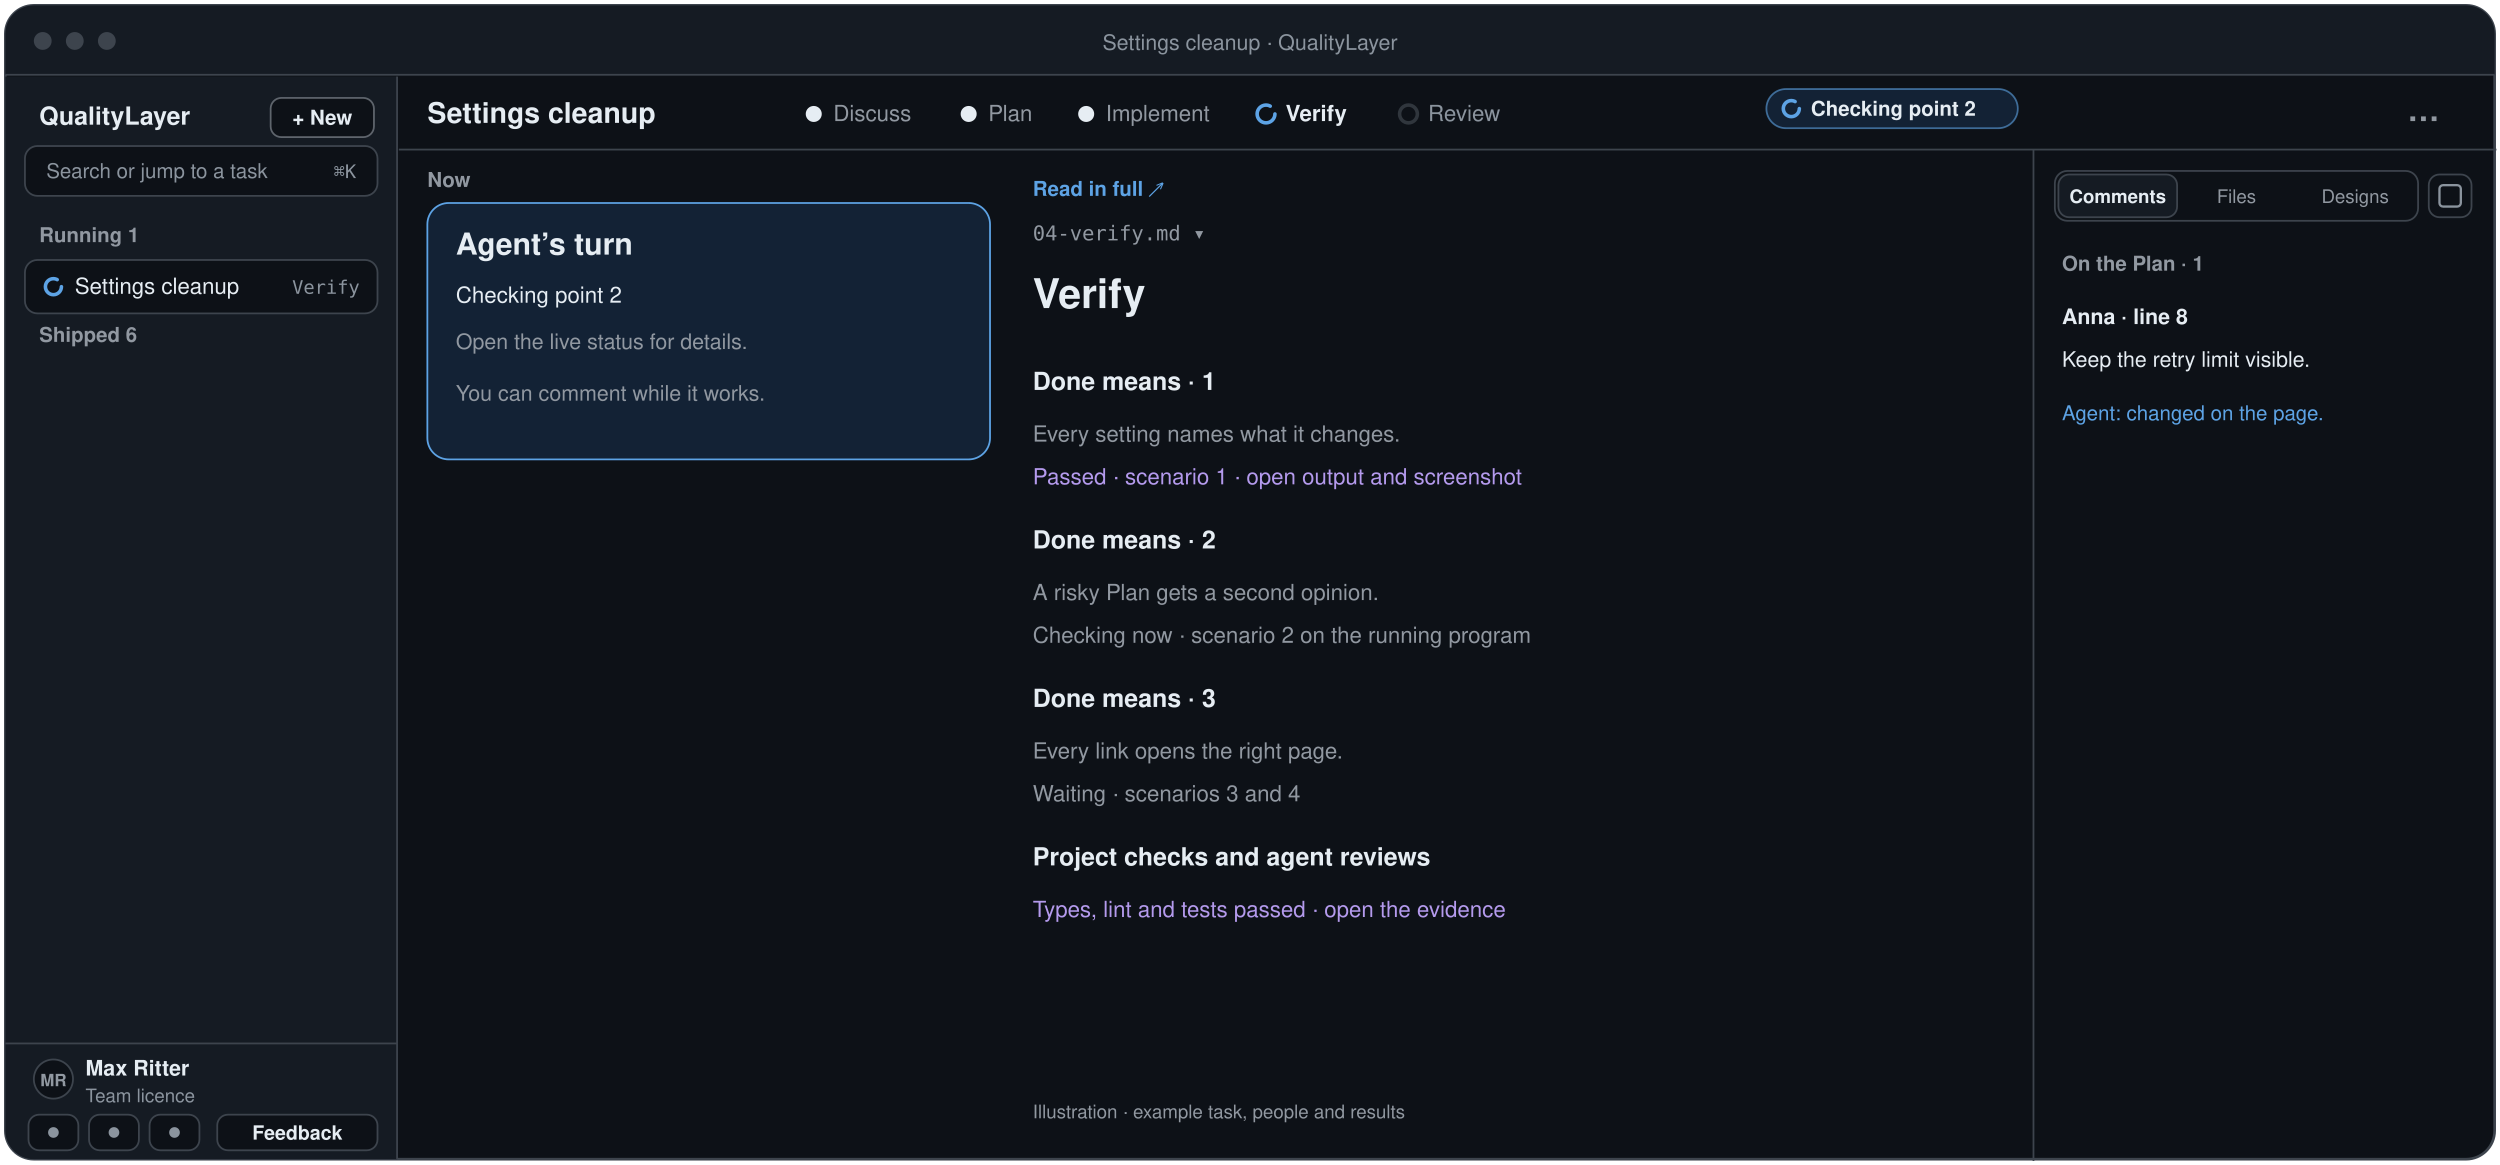
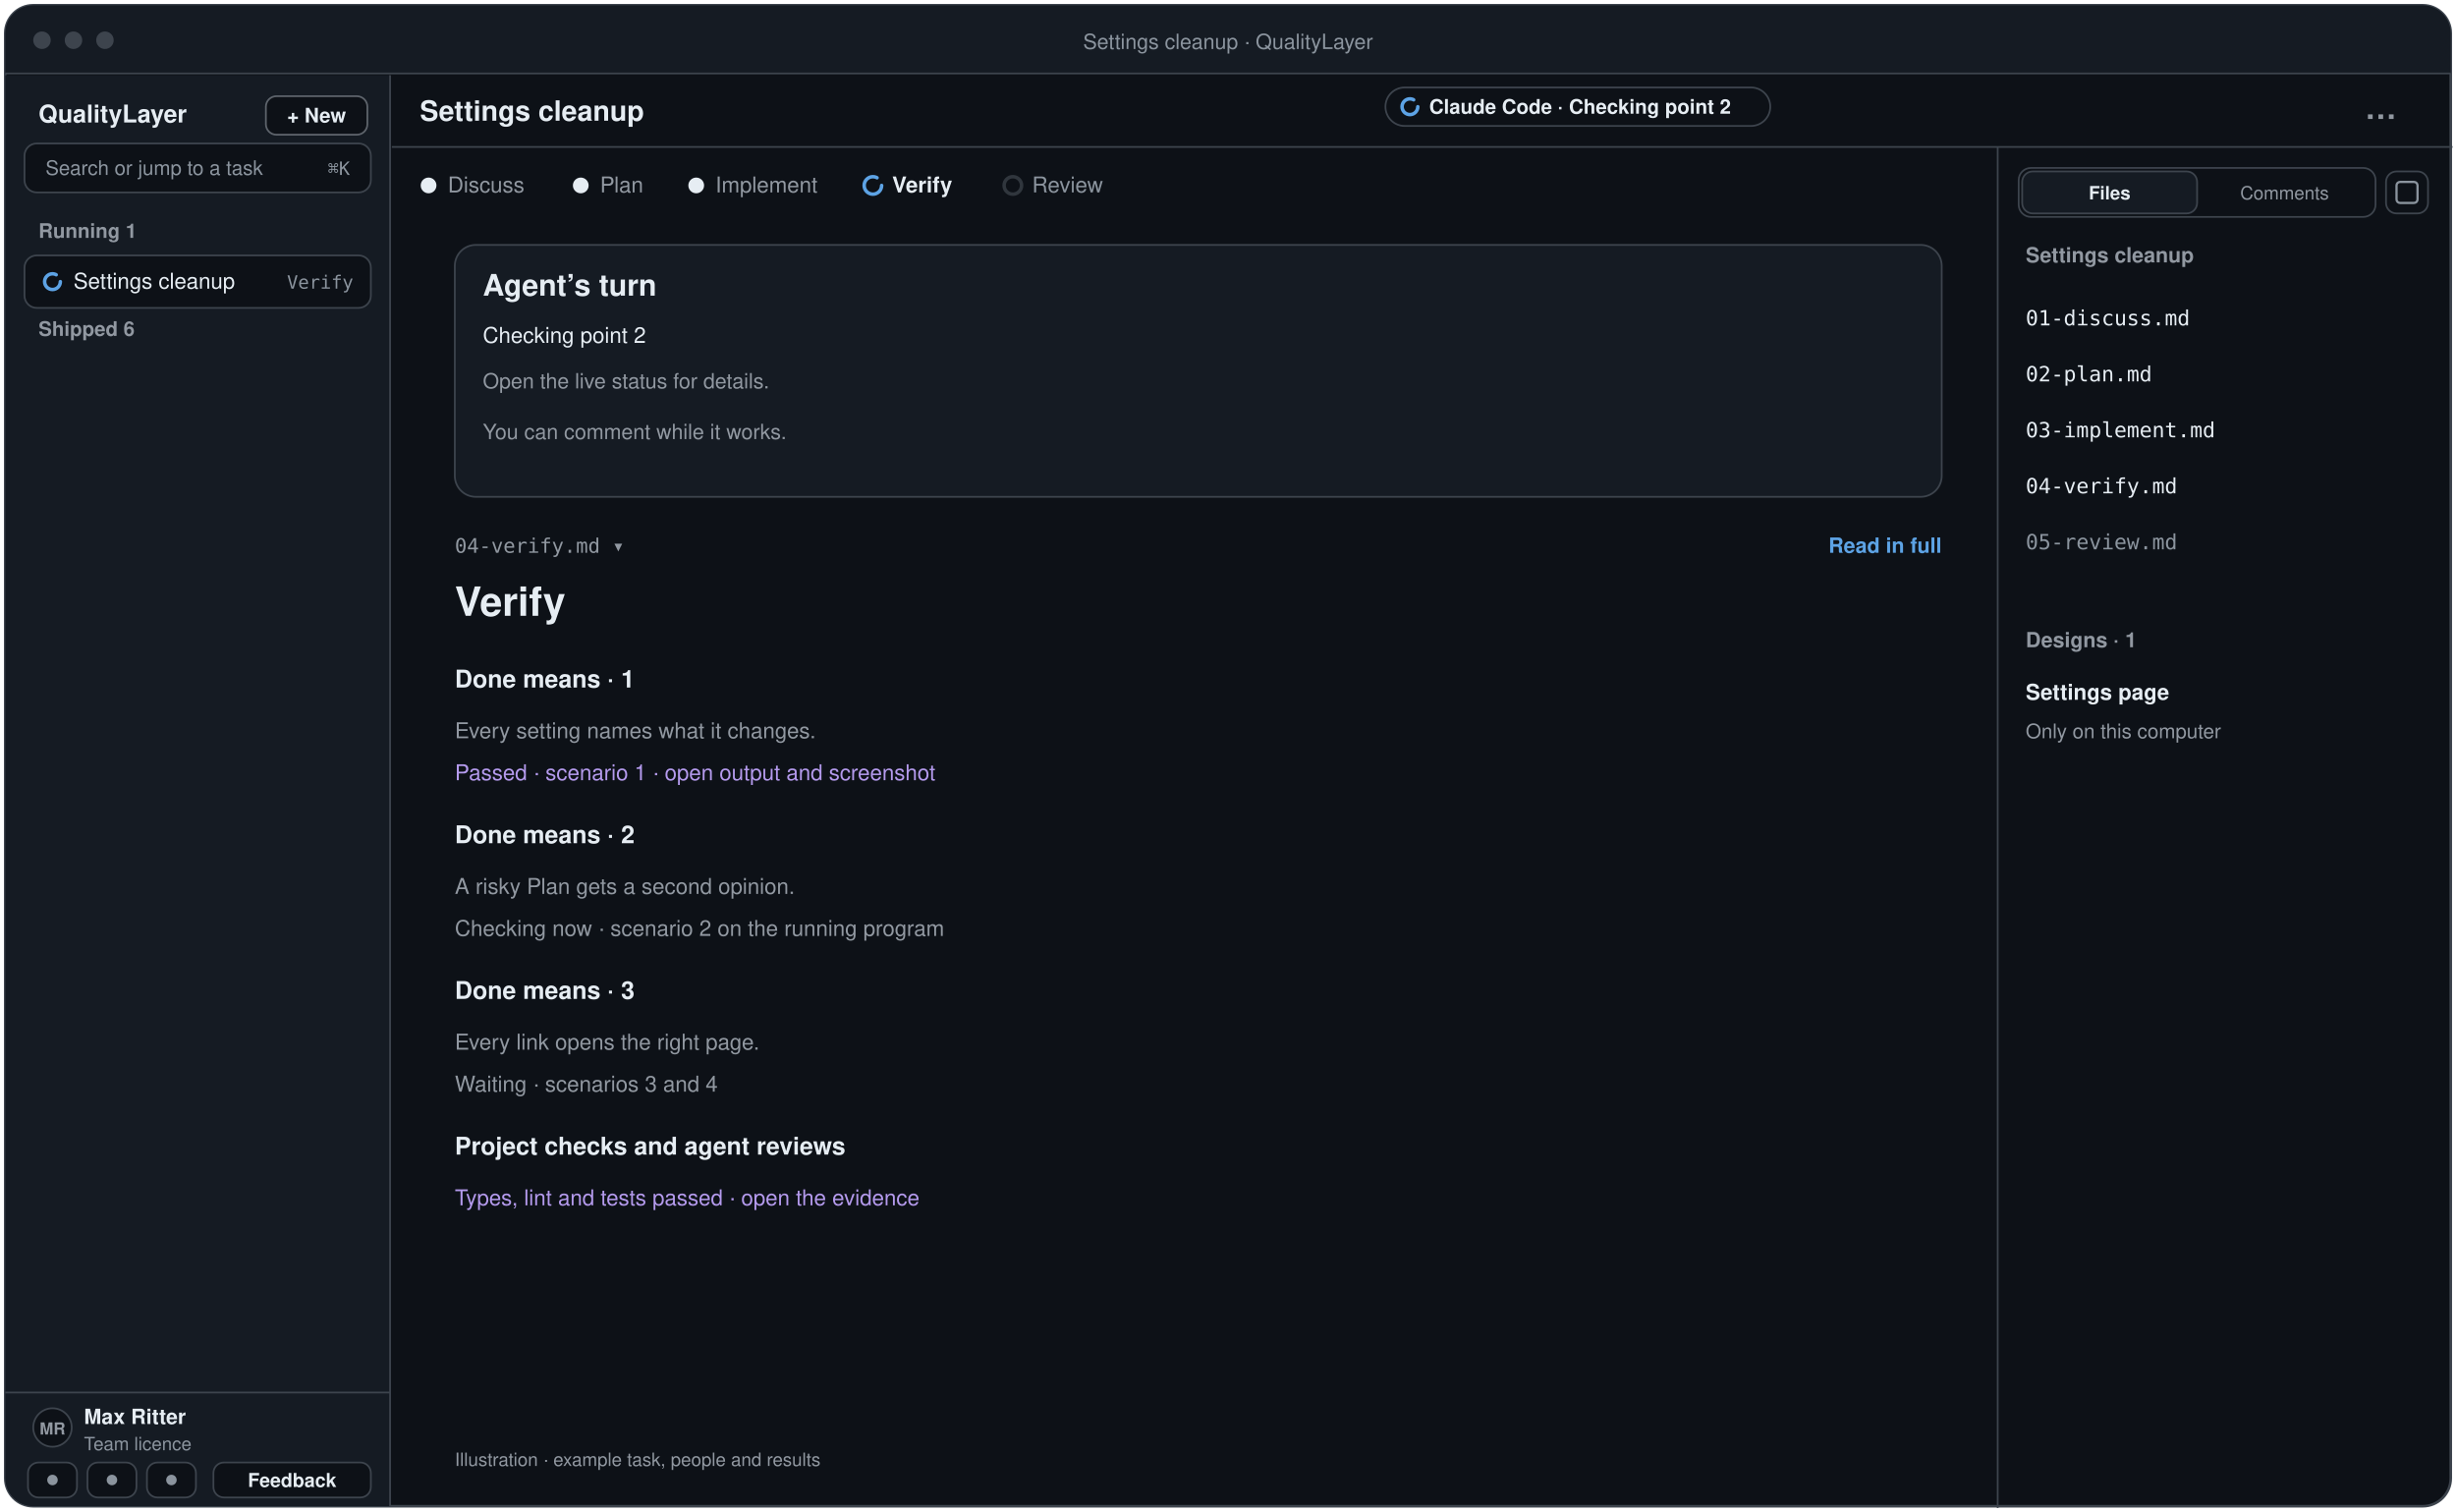
- <svg xmlns="http://www.w3.org/2000/svg" style="background:#0d1117" width="1404" height="654" viewBox="-2 -2 1404 654" role="img" aria-label="Verify in beta.25: live status in the top bar, one Your turn card or the agent’s turn beside the document, and Comments, Files and Designs">
-   <rect x="1" y="1" width="1398" height="648" rx="16" fill="#0d1117" stroke="#3d444d" stroke-width="1.5" />
+ <svg xmlns="http://www.w3.org/2000/svg" style="background:#0d1117" width="1404" height="864" viewBox="-2 -2 1404 864" role="img" aria-label="Verify: named agent status, one focused Your turn card above the work, visible own words and Send for questions, and Files / Comments with designs within Files">
+   <rect x="1" y="1" width="1398" height="858" rx="16" fill="#0d1117" stroke="#3d444d" stroke-width="1.5" />
  <path d="M1 17 a16 16 0 0 1 16 -16 H1383 a16 16 0 0 1 16 16 V40 H1 Z" fill="#151b23" />
  <line x1="1" y1="40" x2="1399" y2="40" stroke="#3d444d" />
  <circle cx="22" cy="21" r="5" fill="#3d444d" />
  <circle cx="40" cy="21" r="5" fill="#3d444d" />
  <circle cx="58" cy="21" r="5" fill="#3d444d" />
  <text x="700.0" y="26" font-family="-apple-system, BlinkMacSystemFont, 'Segoe UI', 'Helvetica Neue', Helvetica, Arial, sans-serif" font-size="12" font-weight="500" fill="#8b949e" text-anchor="middle">Settings cleanup · QualityLayer</text>
-   <path d="M1 41 H221 V649 H17 a16 16 0 0 1 -16 -16 Z" fill="#151b23" />
-   <line x1="221" y1="41" x2="221" y2="649" stroke="#3d444d" />
+   <path d="M1 41 H221 V859 H17 a16 16 0 0 1 -16 -16 Z" fill="#151b23" />
+   <line x1="221" y1="41" x2="221" y2="859" stroke="#3d444d" />
  <text x="20" y="68" font-family="-apple-system, BlinkMacSystemFont, 'Segoe UI', 'Helvetica Neue', Helvetica, Arial, sans-serif" font-size="14" font-weight="700" fill="#e6edf3" text-anchor="start">QualityLayer</text>
  <rect x="150" y="53" width="58" height="22" rx="6" fill="#0d1117" stroke="#9198a1" stroke-opacity="0.6" />
  <text x="179" y="68" font-family="-apple-system, BlinkMacSystemFont, 'Segoe UI', 'Helvetica Neue', Helvetica, Arial, sans-serif" font-size="11.5" font-weight="600" fill="#e6edf3" text-anchor="middle">+ New</text>
  <rect x="12" y="80" width="198" height="28" rx="7" fill="#0d1117" stroke="#3d444d" />
  <text x="24" y="98" font-family="-apple-system, BlinkMacSystemFont, 'Segoe UI', 'Helvetica Neue', Helvetica, Arial, sans-serif" font-size="11.5" font-weight="400" fill="#8b949e" text-anchor="start">Search or jump to a task</text>
  <text x="198" y="98" font-family="ui-monospace, SFMono-Regular, Menlo, Consolas, monospace" font-size="10.5" font-weight="500" fill="#8b949e" text-anchor="end">⌘K</text>
  <text x="20" y="134" font-family="-apple-system, BlinkMacSystemFont, 'Segoe UI', 'Helvetica Neue', Helvetica, Arial, sans-serif" font-size="11.5" font-weight="650" fill="#9198a1" text-anchor="start">Running  1</text>
  <rect x="12" y="144" width="198" height="30" rx="7" fill="#0d1117" stroke="#3d444d" />
  <circle cx="28" cy="159" r="4.5" fill="none" stroke="#5da3e5" stroke-width="2" stroke-dasharray="23.4 5.4" stroke-linecap="round" />
  <text x="40" y="163" font-family="-apple-system, BlinkMacSystemFont, 'Segoe UI', 'Helvetica Neue', Helvetica, Arial, sans-serif" font-size="12.5" font-weight="500" fill="#e6edf3" text-anchor="start">Settings cleanup</text>
  <text x="200" y="163" font-family="ui-monospace, SFMono-Regular, Menlo, Consolas, monospace" font-size="10.5" font-weight="500" fill="#8b949e" text-anchor="end">Verify</text>
  <text x="20" y="190" font-family="-apple-system, BlinkMacSystemFont, 'Segoe UI', 'Helvetica Neue', Helvetica, Arial, sans-serif" font-size="11.5" font-weight="650" fill="#9198a1" text-anchor="start">Shipped  6</text>
-   <line x1="1" y1="584" x2="221" y2="584" stroke="#3d444d" />
-   <circle cx="28" cy="604" r="11" fill="#0d1117" stroke="#3d444d" />
-   <text x="28" y="608" font-family="-apple-system, BlinkMacSystemFont, 'Segoe UI', 'Helvetica Neue', Helvetica, Arial, sans-serif" font-size="9.5" font-weight="650" fill="#9198a1" text-anchor="middle">MR</text>
-   <text x="46" y="602" font-family="-apple-system, BlinkMacSystemFont, 'Segoe UI', 'Helvetica Neue', Helvetica, Arial, sans-serif" font-size="12" font-weight="600" fill="#e6edf3" text-anchor="start">Max Ritter</text>
-   <text x="46" y="617" font-family="-apple-system, BlinkMacSystemFont, 'Segoe UI', 'Helvetica Neue', Helvetica, Arial, sans-serif" font-size="10.5" font-weight="400" fill="#8b949e" text-anchor="start">Team licence</text>
-   <rect x="14" y="624" width="28" height="20" rx="6" fill="#0d1117" stroke="#3d444d" />
-   <circle cx="28" cy="634" r="3" fill="#8b949e" />
-   <rect x="48" y="624" width="28" height="20" rx="6" fill="#0d1117" stroke="#3d444d" />
-   <circle cx="62" cy="634" r="3" fill="#8b949e" />
-   <rect x="82" y="624" width="28" height="20" rx="6" fill="#0d1117" stroke="#3d444d" />
-   <circle cx="96" cy="634" r="3" fill="#8b949e" />
-   <rect x="120" y="624" width="90" height="20" rx="6" fill="#0d1117" stroke="#3d444d" />
-   <text x="165" y="638" font-family="-apple-system, BlinkMacSystemFont, 'Segoe UI', 'Helvetica Neue', Helvetica, Arial, sans-serif" font-size="11" font-weight="600" fill="#e6edf3" text-anchor="middle">Feedback</text>
+   <line x1="1" y1="794" x2="221" y2="794" stroke="#3d444d" />
+   <circle cx="28" cy="814" r="11" fill="#0d1117" stroke="#3d444d" />
+   <text x="28" y="818" font-family="-apple-system, BlinkMacSystemFont, 'Segoe UI', 'Helvetica Neue', Helvetica, Arial, sans-serif" font-size="9.5" font-weight="650" fill="#9198a1" text-anchor="middle">MR</text>
+   <text x="46" y="812" font-family="-apple-system, BlinkMacSystemFont, 'Segoe UI', 'Helvetica Neue', Helvetica, Arial, sans-serif" font-size="12" font-weight="600" fill="#e6edf3" text-anchor="start">Max Ritter</text>
+   <text x="46" y="827" font-family="-apple-system, BlinkMacSystemFont, 'Segoe UI', 'Helvetica Neue', Helvetica, Arial, sans-serif" font-size="10.5" font-weight="400" fill="#8b949e" text-anchor="start">Team licence</text>
+   <rect x="14" y="834" width="28" height="20" rx="6" fill="#0d1117" stroke="#3d444d" />
+   <circle cx="28" cy="844" r="3" fill="#8b949e" />
+   <rect x="48" y="834" width="28" height="20" rx="6" fill="#0d1117" stroke="#3d444d" />
+   <circle cx="62" cy="844" r="3" fill="#8b949e" />
+   <rect x="82" y="834" width="28" height="20" rx="6" fill="#0d1117" stroke="#3d444d" />
+   <circle cx="96" cy="844" r="3" fill="#8b949e" />
+   <rect x="120" y="834" width="90" height="20" rx="6" fill="#0d1117" stroke="#3d444d" />
+   <text x="165" y="848" font-family="-apple-system, BlinkMacSystemFont, 'Segoe UI', 'Helvetica Neue', Helvetica, Arial, sans-serif" font-size="11" font-weight="600" fill="#e6edf3" text-anchor="middle">Feedback</text>
  <text x="238" y="67" font-family="-apple-system, BlinkMacSystemFont, 'Segoe UI', 'Helvetica Neue', Helvetica, Arial, sans-serif" font-size="16" font-weight="650" fill="#e6edf3" text-anchor="start">Settings cleanup</text>
-   <circle cx="455" cy="62" r="4.5" fill="#e6edf3" />
-   <text x="466" y="66" font-family="-apple-system, BlinkMacSystemFont, 'Segoe UI', 'Helvetica Neue', Helvetica, Arial, sans-serif" font-size="12.5" font-weight="400" fill="#9198a1">Discuss</text>
-   <circle cx="542.0" cy="62" r="4.5" fill="#e6edf3" />
-   <text x="553.0" y="66" font-family="-apple-system, BlinkMacSystemFont, 'Segoe UI', 'Helvetica Neue', Helvetica, Arial, sans-serif" font-size="12.5" font-weight="400" fill="#9198a1">Plan</text>
-   <circle cx="608.0" cy="62" r="4.5" fill="#e6edf3" />
-   <text x="619.0" y="66" font-family="-apple-system, BlinkMacSystemFont, 'Segoe UI', 'Helvetica Neue', Helvetica, Arial, sans-serif" font-size="12.5" font-weight="400" fill="#9198a1">Implement</text>
-   <circle cx="709.0" cy="62" r="5" fill="none" stroke="#5da3e5" stroke-width="2" stroke-dasharray="26.0 6.0" stroke-linecap="round" />
-   <text x="720.0" y="66" font-family="-apple-system, BlinkMacSystemFont, 'Segoe UI', 'Helvetica Neue', Helvetica, Arial, sans-serif" font-size="12.5" font-weight="600" fill="#e6edf3">Verify</text>
-   <circle cx="789.0" cy="62" r="5" fill="none" stroke="#30363d" stroke-width="2" />
-   <text x="800.0" y="66" font-family="-apple-system, BlinkMacSystemFont, 'Segoe UI', 'Helvetica Neue', Helvetica, Arial, sans-serif" font-size="12.5" font-weight="400" fill="#8b949e">Review</text>
-   <rect x="990" y="48" width="141.2" height="22" rx="11" fill="#132235" stroke="#5da3e5" stroke-opacity="0.6" />
-   <circle cx="1004" cy="59" r="4.5" fill="none" stroke="#5da3e5" stroke-width="2" stroke-dasharray="23.4 5.4" stroke-linecap="round" />
-   <text x="1015" y="63" font-family="-apple-system, BlinkMacSystemFont, 'Segoe UI', 'Helvetica Neue', Helvetica, Arial, sans-serif" font-size="11.5" font-weight="600" fill="#e6edf3" text-anchor="start">Checking point 2</text>
+   <circle cx="243" cy="104" r="4.5" fill="#e6edf3" />
+   <text x="254" y="108" font-family="-apple-system, BlinkMacSystemFont, 'Segoe UI', 'Helvetica Neue', Helvetica, Arial, sans-serif" font-size="12.5" font-weight="400" fill="#9198a1">Discuss</text>
+   <circle cx="330.0" cy="104" r="4.5" fill="#e6edf3" />
+   <text x="341.0" y="108" font-family="-apple-system, BlinkMacSystemFont, 'Segoe UI', 'Helvetica Neue', Helvetica, Arial, sans-serif" font-size="12.5" font-weight="400" fill="#9198a1">Plan</text>
+   <circle cx="396.0" cy="104" r="4.5" fill="#e6edf3" />
+   <text x="407.0" y="108" font-family="-apple-system, BlinkMacSystemFont, 'Segoe UI', 'Helvetica Neue', Helvetica, Arial, sans-serif" font-size="12.5" font-weight="400" fill="#9198a1">Implement</text>
+   <circle cx="497.0" cy="104" r="5" fill="none" stroke="#5da3e5" stroke-width="2" stroke-dasharray="26.0 6.0" stroke-linecap="round" />
+   <text x="508.0" y="108" font-family="-apple-system, BlinkMacSystemFont, 'Segoe UI', 'Helvetica Neue', Helvetica, Arial, sans-serif" font-size="12.5" font-weight="600" fill="#e6edf3">Verify</text>
+   <circle cx="577.0" cy="104" r="5" fill="none" stroke="#30363d" stroke-width="2" />
+   <text x="588.0" y="108" font-family="-apple-system, BlinkMacSystemFont, 'Segoe UI', 'Helvetica Neue', Helvetica, Arial, sans-serif" font-size="12.5" font-weight="400" fill="#8b949e">Review</text>
+   <rect x="790" y="48" width="220.0" height="22" rx="11" fill="#0d1117" stroke="#3d444d" />
+   <circle cx="804" cy="59" r="4.5" fill="none" stroke="#5da3e5" stroke-width="2" stroke-dasharray="23.4 5.4" stroke-linecap="round" />
+   <text x="815" y="63" font-family="-apple-system, BlinkMacSystemFont, 'Segoe UI', 'Helvetica Neue', Helvetica, Arial, sans-serif" font-size="11.5" font-weight="600" fill="#e6edf3" text-anchor="start">Claude Code · Checking point 2</text>
  <text x="1368" y="66" font-family="-apple-system, BlinkMacSystemFont, 'Segoe UI', 'Helvetica Neue', Helvetica, Arial, sans-serif" font-size="18" font-weight="650" fill="#9198a1" text-anchor="end">…</text>
  <line x1="222" y1="82" x2="1400" y2="82" stroke="#3d444d" />
-   <text x="238" y="103" font-family="-apple-system, BlinkMacSystemFont, 'Segoe UI', 'Helvetica Neue', Helvetica, Arial, sans-serif" font-size="11.5" font-weight="650" fill="#9198a1" text-anchor="start">Now</text>
-   <rect x="238" y="112" width="316" height="144" rx="12" fill="#132235" stroke="#5da3e5" stroke-width="1" />
-   <text x="254" y="141" font-family="-apple-system, BlinkMacSystemFont, 'Segoe UI', 'Helvetica Neue', Helvetica, Arial, sans-serif" font-size="17" font-weight="650" fill="#e6edf3" text-anchor="start">Agent’s turn</text>
-   <text x="254" y="168" font-family="-apple-system, BlinkMacSystemFont, 'Segoe UI', 'Helvetica Neue', Helvetica, Arial, sans-serif" font-size="12.5" font-weight="500" fill="#e6edf3" text-anchor="start">Checking point 2</text>
-   <text x="254" y="194" font-family="-apple-system, BlinkMacSystemFont, 'Segoe UI', 'Helvetica Neue', Helvetica, Arial, sans-serif" font-size="12" font-weight="400" fill="#9198a1" text-anchor="start">Open the live status for details.</text>
-   <text x="254" y="223" font-family="-apple-system, BlinkMacSystemFont, 'Segoe UI', 'Helvetica Neue', Helvetica, Arial, sans-serif" font-size="12" font-weight="400" fill="#9198a1" text-anchor="start">You can comment while it works.</text>
-   <text x="578" y="108" font-family="-apple-system, BlinkMacSystemFont, 'Segoe UI', 'Helvetica Neue', Helvetica, Arial, sans-serif" font-size="11.5" font-weight="600" fill="#5da3e5" text-anchor="start">Read in full  ↗</text>
-   <text x="578" y="133" font-family="ui-monospace, SFMono-Regular, Menlo, Consolas, monospace" font-size="11.5" font-weight="500" fill="#9198a1" text-anchor="start">04-verify.md  ▾</text>
-   <text x="578" y="171" font-family="-apple-system, BlinkMacSystemFont, 'Segoe UI', 'Helvetica Neue', Helvetica, Arial, sans-serif" font-size="23" font-weight="650" fill="#e6edf3" text-anchor="start">Verify</text>
-   <text x="578" y="217" font-family="-apple-system, BlinkMacSystemFont, 'Segoe UI', 'Helvetica Neue', Helvetica, Arial, sans-serif" font-size="14" font-weight="650" fill="#e6edf3" text-anchor="start">Done means · 1</text>
-   <text x="578" y="246" font-family="-apple-system, BlinkMacSystemFont, 'Segoe UI', 'Helvetica Neue', Helvetica, Arial, sans-serif" font-size="12.5" font-weight="500" fill="#9198a1" text-anchor="start">Every setting names what it changes.</text>
-   <text x="578" y="270" font-family="-apple-system, BlinkMacSystemFont, 'Segoe UI', 'Helvetica Neue', Helvetica, Arial, sans-serif" font-size="12.5" font-weight="500" fill="#b49aed" text-anchor="start">Passed · scenario 1 · open output and screenshot</text>
-   <text x="578" y="306" font-family="-apple-system, BlinkMacSystemFont, 'Segoe UI', 'Helvetica Neue', Helvetica, Arial, sans-serif" font-size="14" font-weight="650" fill="#e6edf3" text-anchor="start">Done means · 2</text>
-   <text x="578" y="335" font-family="-apple-system, BlinkMacSystemFont, 'Segoe UI', 'Helvetica Neue', Helvetica, Arial, sans-serif" font-size="12.5" font-weight="500" fill="#9198a1" text-anchor="start">A risky Plan gets a second opinion.</text>
-   <text x="578" y="359" font-family="-apple-system, BlinkMacSystemFont, 'Segoe UI', 'Helvetica Neue', Helvetica, Arial, sans-serif" font-size="12.5" font-weight="500" fill="#9198a1" text-anchor="start">Checking now · scenario 2 on the running program</text>
-   <text x="578" y="395" font-family="-apple-system, BlinkMacSystemFont, 'Segoe UI', 'Helvetica Neue', Helvetica, Arial, sans-serif" font-size="14" font-weight="650" fill="#e6edf3" text-anchor="start">Done means · 3</text>
-   <text x="578" y="424" font-family="-apple-system, BlinkMacSystemFont, 'Segoe UI', 'Helvetica Neue', Helvetica, Arial, sans-serif" font-size="12.5" font-weight="500" fill="#9198a1" text-anchor="start">Every link opens the right page.</text>
-   <text x="578" y="448" font-family="-apple-system, BlinkMacSystemFont, 'Segoe UI', 'Helvetica Neue', Helvetica, Arial, sans-serif" font-size="12.5" font-weight="500" fill="#9198a1" text-anchor="start">Waiting · scenarios 3 and 4</text>
-   <text x="578" y="484" font-family="-apple-system, BlinkMacSystemFont, 'Segoe UI', 'Helvetica Neue', Helvetica, Arial, sans-serif" font-size="14" font-weight="650" fill="#e6edf3" text-anchor="start">Project checks and agent reviews</text>
-   <text x="578" y="513" font-family="-apple-system, BlinkMacSystemFont, 'Segoe UI', 'Helvetica Neue', Helvetica, Arial, sans-serif" font-size="12.5" font-weight="500" fill="#b49aed" text-anchor="start">Types, lint and tests passed · open the evidence</text>
-   <line x1="1140" y1="82" x2="1140" y2="650" stroke="#3d444d" />
+   <rect x="258" y="138" width="850" height="144" rx="12" fill="#151b23" stroke="#3d444d" stroke-width="1" />
+   <text x="274" y="167" font-family="-apple-system, BlinkMacSystemFont, 'Segoe UI', 'Helvetica Neue', Helvetica, Arial, sans-serif" font-size="17" font-weight="650" fill="#e6edf3" text-anchor="start">Agent’s turn</text>
+   <text x="274" y="194" font-family="-apple-system, BlinkMacSystemFont, 'Segoe UI', 'Helvetica Neue', Helvetica, Arial, sans-serif" font-size="12.5" font-weight="500" fill="#e6edf3" text-anchor="start">Checking point 2</text>
+   <text x="274" y="220" font-family="-apple-system, BlinkMacSystemFont, 'Segoe UI', 'Helvetica Neue', Helvetica, Arial, sans-serif" font-size="12" font-weight="400" fill="#9198a1" text-anchor="start">Open the live status for details.</text>
+   <text x="274" y="249" font-family="-apple-system, BlinkMacSystemFont, 'Segoe UI', 'Helvetica Neue', Helvetica, Arial, sans-serif" font-size="12" font-weight="400" fill="#9198a1" text-anchor="start">You can comment while it works.</text>
+   <text x="258" y="314" font-family="ui-monospace, SFMono-Regular, Menlo, Consolas, monospace" font-size="11.5" font-weight="500" fill="#9198a1" text-anchor="start">04-verify.md  ▾</text>
+   <text x="1108" y="314" font-family="-apple-system, BlinkMacSystemFont, 'Segoe UI', 'Helvetica Neue', Helvetica, Arial, sans-serif" font-size="12" font-weight="600" fill="#5da3e5" text-anchor="end">Read in full</text>
+   <text x="258" y="350" font-family="-apple-system, BlinkMacSystemFont, 'Segoe UI', 'Helvetica Neue', Helvetica, Arial, sans-serif" font-size="23" font-weight="650" fill="#e6edf3" text-anchor="start">Verify</text>
+   <text x="258" y="391" font-family="-apple-system, BlinkMacSystemFont, 'Segoe UI', 'Helvetica Neue', Helvetica, Arial, sans-serif" font-size="14" font-weight="650" fill="#e6edf3" text-anchor="start">Done means · 1</text>
+   <text x="258" y="420" font-family="-apple-system, BlinkMacSystemFont, 'Segoe UI', 'Helvetica Neue', Helvetica, Arial, sans-serif" font-size="12.5" font-weight="500" fill="#9198a1" text-anchor="start">Every setting names what it changes.</text>
+   <text x="258" y="444" font-family="-apple-system, BlinkMacSystemFont, 'Segoe UI', 'Helvetica Neue', Helvetica, Arial, sans-serif" font-size="12.5" font-weight="500" fill="#b49aed" text-anchor="start">Passed · scenario 1 · open output and screenshot</text>
+   <text x="258" y="480" font-family="-apple-system, BlinkMacSystemFont, 'Segoe UI', 'Helvetica Neue', Helvetica, Arial, sans-serif" font-size="14" font-weight="650" fill="#e6edf3" text-anchor="start">Done means · 2</text>
+   <text x="258" y="509" font-family="-apple-system, BlinkMacSystemFont, 'Segoe UI', 'Helvetica Neue', Helvetica, Arial, sans-serif" font-size="12.5" font-weight="500" fill="#9198a1" text-anchor="start">A risky Plan gets a second opinion.</text>
+   <text x="258" y="533" font-family="-apple-system, BlinkMacSystemFont, 'Segoe UI', 'Helvetica Neue', Helvetica, Arial, sans-serif" font-size="12.5" font-weight="500" fill="#9198a1" text-anchor="start">Checking now · scenario 2 on the running program</text>
+   <text x="258" y="569" font-family="-apple-system, BlinkMacSystemFont, 'Segoe UI', 'Helvetica Neue', Helvetica, Arial, sans-serif" font-size="14" font-weight="650" fill="#e6edf3" text-anchor="start">Done means · 3</text>
+   <text x="258" y="598" font-family="-apple-system, BlinkMacSystemFont, 'Segoe UI', 'Helvetica Neue', Helvetica, Arial, sans-serif" font-size="12.5" font-weight="500" fill="#9198a1" text-anchor="start">Every link opens the right page.</text>
+   <text x="258" y="622" font-family="-apple-system, BlinkMacSystemFont, 'Segoe UI', 'Helvetica Neue', Helvetica, Arial, sans-serif" font-size="12.5" font-weight="500" fill="#9198a1" text-anchor="start">Waiting · scenarios 3 and 4</text>
+   <text x="258" y="658" font-family="-apple-system, BlinkMacSystemFont, 'Segoe UI', 'Helvetica Neue', Helvetica, Arial, sans-serif" font-size="14" font-weight="650" fill="#e6edf3" text-anchor="start">Project checks and agent reviews</text>
+   <text x="258" y="687" font-family="-apple-system, BlinkMacSystemFont, 'Segoe UI', 'Helvetica Neue', Helvetica, Arial, sans-serif" font-size="12.5" font-weight="500" fill="#b49aed" text-anchor="start">Types, lint and tests passed · open the evidence</text>
+   <line x1="1140" y1="82" x2="1140" y2="860" stroke="#3d444d" />
  <rect x="1152" y="94" width="204" height="28" rx="7" fill="#0d1117" stroke="#3d444d" />
-   <rect x="1154.0" y="96" width="66.667" height="24" rx="6" fill="#151b23" stroke="#3d444d" />
-   <text x="1187.333" y="112" font-family="-apple-system, BlinkMacSystemFont, 'Segoe UI', 'Helvetica Neue', Helvetica, Arial, sans-serif" font-size="10.5" font-weight="600" fill="#e6edf3" text-anchor="middle">Comments</text>
-   <text x="1254.0" y="112" font-family="-apple-system, BlinkMacSystemFont, 'Segoe UI', 'Helvetica Neue', Helvetica, Arial, sans-serif" font-size="10.5" font-weight="500" fill="#9198a1" text-anchor="middle">Files</text>
-   <text x="1320.667" y="112" font-family="-apple-system, BlinkMacSystemFont, 'Segoe UI', 'Helvetica Neue', Helvetica, Arial, sans-serif" font-size="10.5" font-weight="500" fill="#9198a1" text-anchor="middle">Designs</text>
+   <rect x="1154.0" y="96" width="100.0" height="24" rx="6" fill="#151b23" stroke="#3d444d" />
+   <text x="1204.0" y="112" font-family="-apple-system, BlinkMacSystemFont, 'Segoe UI', 'Helvetica Neue', Helvetica, Arial, sans-serif" font-size="10.5" font-weight="600" fill="#e6edf3" text-anchor="middle">Files</text>
+   <text x="1304.0" y="112" font-family="-apple-system, BlinkMacSystemFont, 'Segoe UI', 'Helvetica Neue', Helvetica, Arial, sans-serif" font-size="10.5" font-weight="500" fill="#9198a1" text-anchor="middle">Comments</text>
  <rect x="1362" y="96" width="24" height="24" rx="6" fill="#0d1117" stroke="#3d444d" />
  <rect x="1368" y="102" width="12" height="12" rx="2" fill="none" stroke="#8b949e" stroke-width="1.3" />
-   <text x="1156" y="150" font-family="-apple-system, BlinkMacSystemFont, 'Segoe UI', 'Helvetica Neue', Helvetica, Arial, sans-serif" font-size="11.5" font-weight="600" fill="#9198a1" text-anchor="start">On the Plan · 1</text>
-   <text x="1156" y="180" font-family="-apple-system, BlinkMacSystemFont, 'Segoe UI', 'Helvetica Neue', Helvetica, Arial, sans-serif" font-size="12" font-weight="650" fill="#e6edf3" text-anchor="start">Anna · line 8</text>
-   <text x="1156" y="204" font-family="-apple-system, BlinkMacSystemFont, 'Segoe UI', 'Helvetica Neue', Helvetica, Arial, sans-serif" font-size="12" font-weight="400" fill="#e6edf3" text-anchor="start">Keep the retry limit visible.</text>
-   <text x="1156" y="234" font-family="-apple-system, BlinkMacSystemFont, 'Segoe UI', 'Helvetica Neue', Helvetica, Arial, sans-serif" font-size="11.5" font-weight="400" fill="#5da3e5" text-anchor="start">Agent: changed on the page.</text>
-   <text x="578" y="626" font-family="-apple-system, BlinkMacSystemFont, 'Segoe UI', 'Helvetica Neue', Helvetica, Arial, sans-serif" font-size="10.5" font-weight="400" fill="#9198a1" text-anchor="start">Illustration · example task, people and results</text>
+   <text x="1156" y="148" font-family="-apple-system, BlinkMacSystemFont, 'Segoe UI', 'Helvetica Neue', Helvetica, Arial, sans-serif" font-size="12" font-weight="600" fill="#9198a1" text-anchor="start">Settings cleanup</text>
+   <text x="1156" y="184" font-family="ui-monospace, SFMono-Regular, Menlo, Consolas, monospace" font-size="12" font-weight="500" fill="#e6edf3" text-anchor="start">01-discuss.md</text>
+   <text x="1156" y="216" font-family="ui-monospace, SFMono-Regular, Menlo, Consolas, monospace" font-size="12" font-weight="500" fill="#e6edf3" text-anchor="start">02-plan.md</text>
+   <text x="1156" y="248" font-family="ui-monospace, SFMono-Regular, Menlo, Consolas, monospace" font-size="12" font-weight="500" fill="#e6edf3" text-anchor="start">03-implement.md</text>
+   <text x="1156" y="280" font-family="ui-monospace, SFMono-Regular, Menlo, Consolas, monospace" font-size="12" font-weight="500" fill="#e6edf3" text-anchor="start">04-verify.md</text>
+   <text x="1156" y="312" font-family="ui-monospace, SFMono-Regular, Menlo, Consolas, monospace" font-size="12" font-weight="500" fill="#8b949e" text-anchor="start">05-review.md</text>
+   <text x="1156" y="368" font-family="-apple-system, BlinkMacSystemFont, 'Segoe UI', 'Helvetica Neue', Helvetica, Arial, sans-serif" font-size="12" font-weight="600" fill="#9198a1" text-anchor="start">Designs · 1</text>
+   <text x="1156" y="398" font-family="-apple-system, BlinkMacSystemFont, 'Segoe UI', 'Helvetica Neue', Helvetica, Arial, sans-serif" font-size="12.5" font-weight="600" fill="#e6edf3" text-anchor="start">Settings page</text>
+   <text x="1156" y="420" font-family="-apple-system, BlinkMacSystemFont, 'Segoe UI', 'Helvetica Neue', Helvetica, Arial, sans-serif" font-size="11.5" font-weight="400" fill="#9198a1" text-anchor="start">Only on this computer</text>
+   <text x="258" y="836" font-family="-apple-system, BlinkMacSystemFont, 'Segoe UI', 'Helvetica Neue', Helvetica, Arial, sans-serif" font-size="10.5" font-weight="400" fill="#9198a1" text-anchor="start">Illustration · example task, people and results</text>
</svg>
